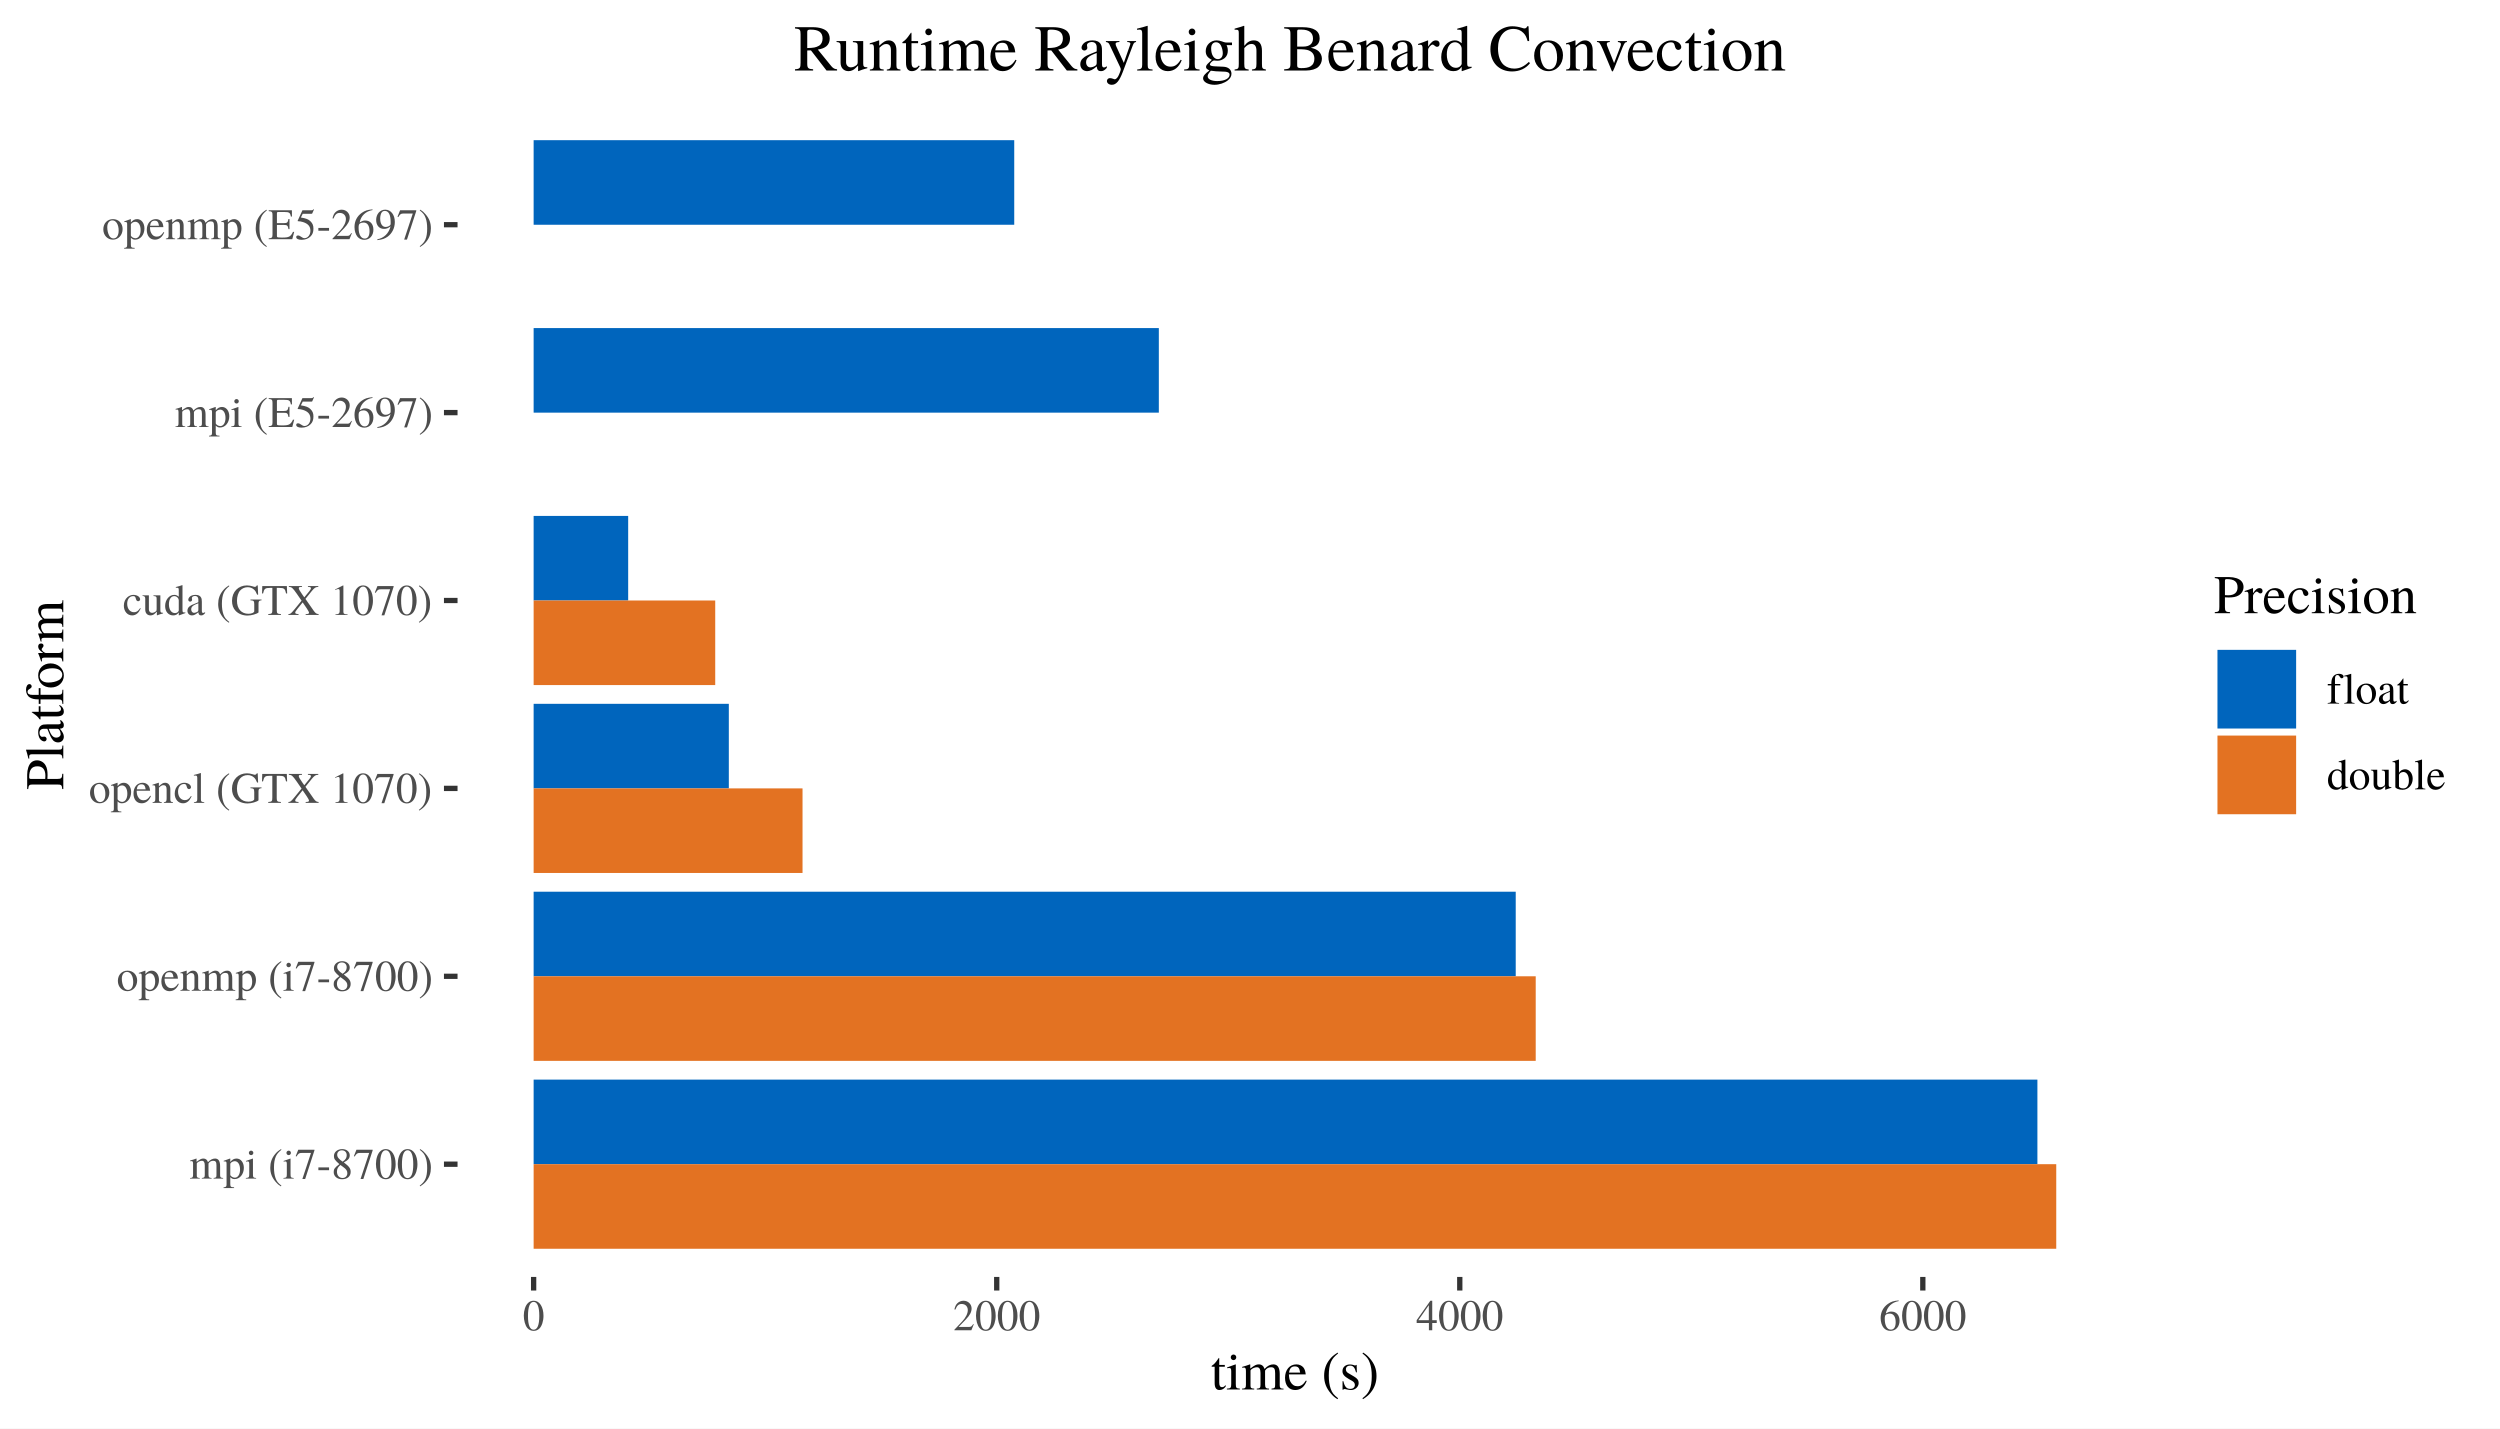
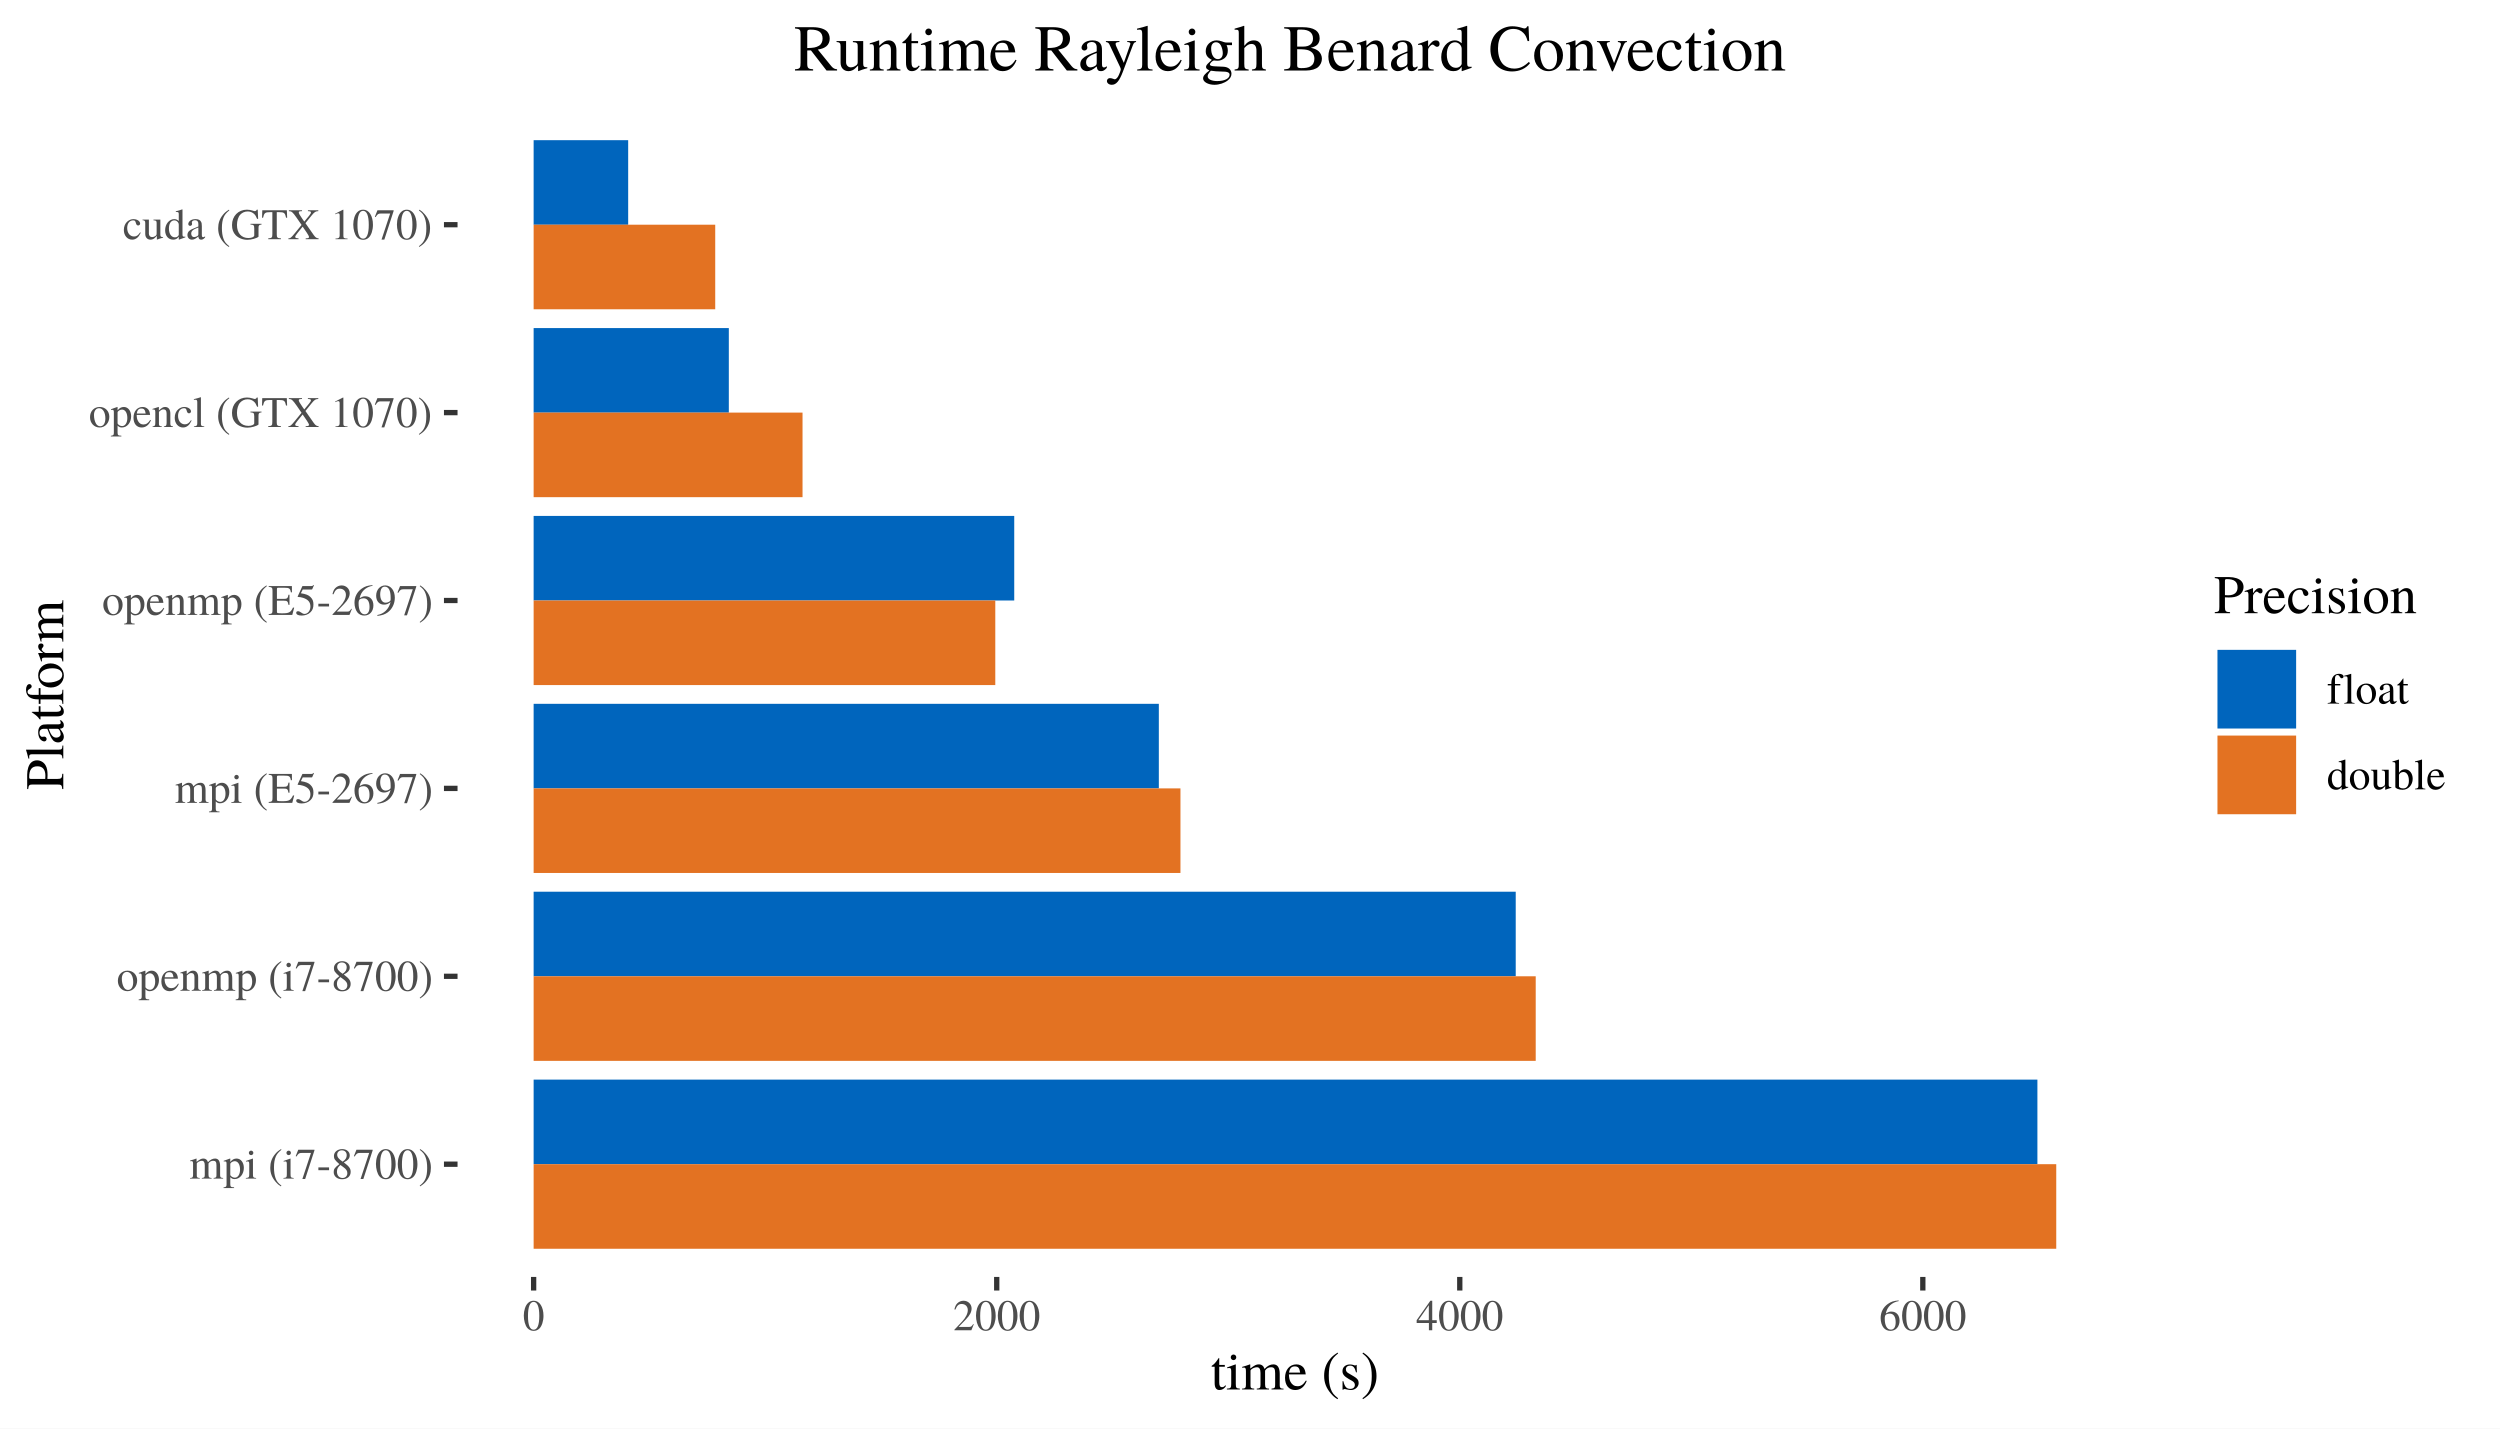
<svg xmlns="http://www.w3.org/2000/svg" viewBox="0 0 504.00 288.00">
  <defs>
    <style type="text/css">
    line, polyline, path, rect, circle {
      fill: none;
      stroke: #000000;
      stroke-linecap: round;
      stroke-linejoin: round;
      stroke-miterlimit: 10.00;
    }
  </style>
  </defs>
  <rect width="100%" height="100%" style="stroke: none; fill: #FFFFFF;" />
  <defs>
    <clipPath id="cpOTIuMjM2M3w0MjkuODl8MjU3LjQyNXwyMi41NzQ5">
      <rect x="92.24" y="22.57" width="337.65" height="234.85" />
    </clipPath>
  </defs>
  <rect x="107.58" y="217.65" width="303.16" height="17.05" style="stroke-width: 1.07; stroke: none; stroke-linecap: square; stroke-linejoin: miter; fill: #0065BD;" clip-path="url(#cpOTIuMjM2M3w0MjkuODl8MjU3LjQyNXwyMi41NzQ5)" />
  <rect x="107.58" y="234.70" width="306.96" height="17.05" style="stroke-width: 1.07; stroke: none; stroke-linecap: square; stroke-linejoin: miter; fill: #E37222;" clip-path="url(#cpOTIuMjM2M3w0MjkuODl8MjU3LjQyNXwyMi41NzQ5)" />
  <rect x="107.58" y="179.77" width="197.99" height="17.05" style="stroke-width: 1.07; stroke: none; stroke-linecap: square; stroke-linejoin: miter; fill: #0065BD;" clip-path="url(#cpOTIuMjM2M3w0MjkuODl8MjU3LjQyNXwyMi41NzQ5)" />
  <rect x="107.58" y="196.82" width="202.02" height="17.05" style="stroke-width: 1.07; stroke: none; stroke-linecap: square; stroke-linejoin: miter; fill: #E37222;" clip-path="url(#cpOTIuMjM2M3w0MjkuODl8MjU3LjQyNXwyMi41NzQ5)" />
-   <rect x="107.58" y="141.89" width="39.35" height="17.05" style="stroke-width: 1.07; stroke: none; stroke-linecap: square; stroke-linejoin: miter; fill: #0065BD;" clip-path="url(#cpOTIuMjM2M3w0MjkuODl8MjU3LjQyNXwyMi41NzQ5)" />
-   <rect x="107.58" y="158.94" width="54.21" height="17.05" style="stroke-width: 1.07; stroke: none; stroke-linecap: square; stroke-linejoin: miter; fill: #E37222;" clip-path="url(#cpOTIuMjM2M3w0MjkuODl8MjU3LjQyNXwyMi41NzQ5)" />
-   <rect x="107.58" y="104.01" width="19.06" height="17.05" style="stroke-width: 1.07; stroke: none; stroke-linecap: square; stroke-linejoin: miter; fill: #0065BD;" clip-path="url(#cpOTIuMjM2M3w0MjkuODl8MjU3LjQyNXwyMi41NzQ5)" />
-   <rect x="107.58" y="121.06" width="36.61" height="17.05" style="stroke-width: 1.07; stroke: none; stroke-linecap: square; stroke-linejoin: miter; fill: #E37222;" clip-path="url(#cpOTIuMjM2M3w0MjkuODl8MjU3LjQyNXwyMi41NzQ5)" />
-   <rect x="107.58" y="66.14" width="126.04" height="17.05" style="stroke-width: 1.07; stroke: none; stroke-linecap: square; stroke-linejoin: miter; fill: #0065BD;" clip-path="url(#cpOTIuMjM2M3w0MjkuODl8MjU3LjQyNXwyMi41NzQ5)" />
-   <rect x="107.58" y="28.26" width="96.89" height="17.05" style="stroke-width: 1.07; stroke: none; stroke-linecap: square; stroke-linejoin: miter; fill: #0065BD;" clip-path="url(#cpOTIuMjM2M3w0MjkuODl8MjU3LjQyNXwyMi41NzQ5)" />
+   <rect x="107.58" y="141.89" width="126.04" height="17.05" style="stroke-width: 1.07; stroke: none; stroke-linecap: square; stroke-linejoin: miter; fill: #0065BD;" clip-path="url(#cpOTIuMjM2M3w0MjkuODl8MjU3LjQyNXwyMi41NzQ5)" />
+   <rect x="107.58" y="158.94" width="130.40" height="17.05" style="stroke-width: 1.07; stroke: none; stroke-linecap: square; stroke-linejoin: miter; fill: #E37222;" clip-path="url(#cpOTIuMjM2M3w0MjkuODl8MjU3LjQyNXwyMi41NzQ5)" />
+   <rect x="107.58" y="104.01" width="96.89" height="17.05" style="stroke-width: 1.07; stroke: none; stroke-linecap: square; stroke-linejoin: miter; fill: #0065BD;" clip-path="url(#cpOTIuMjM2M3w0MjkuODl8MjU3LjQyNXwyMi41NzQ5)" />
+   <rect x="107.58" y="121.06" width="93.07" height="17.05" style="stroke-width: 1.07; stroke: none; stroke-linecap: square; stroke-linejoin: miter; fill: #E37222;" clip-path="url(#cpOTIuMjM2M3w0MjkuODl8MjU3LjQyNXwyMi41NzQ5)" />
+   <rect x="107.58" y="66.14" width="39.35" height="17.05" style="stroke-width: 1.07; stroke: none; stroke-linecap: square; stroke-linejoin: miter; fill: #0065BD;" clip-path="url(#cpOTIuMjM2M3w0MjkuODl8MjU3LjQyNXwyMi41NzQ5)" />
+   <rect x="107.58" y="83.18" width="54.21" height="17.05" style="stroke-width: 1.07; stroke: none; stroke-linecap: square; stroke-linejoin: miter; fill: #E37222;" clip-path="url(#cpOTIuMjM2M3w0MjkuODl8MjU3LjQyNXwyMi41NzQ5)" />
+   <rect x="107.58" y="28.26" width="19.06" height="17.05" style="stroke-width: 1.07; stroke: none; stroke-linecap: square; stroke-linejoin: miter; fill: #0065BD;" clip-path="url(#cpOTIuMjM2M3w0MjkuODl8MjU3LjQyNXwyMi41NzQ5)" />
+   <rect x="107.58" y="45.30" width="36.61" height="17.05" style="stroke-width: 1.07; stroke: none; stroke-linecap: square; stroke-linejoin: miter; fill: #E37222;" clip-path="url(#cpOTIuMjM2M3w0MjkuODl8MjU3LjQyNXwyMi41NzQ5)" />
  <defs>
    <clipPath id="cpMHw1MDR8Mjg4fDA=">
      <rect x="0.00" y="0.00" width="504.00" height="288.00" />
    </clipPath>
  </defs>
  <g clip-path="url(#cpMHw1MDR8Mjg4fDA=)">
    <text x="38.17" y="237.61" style="font-size: 8.80px; fill: #4D4D4D; font-family: TeX Gyre Termes;" textLength="49.13px" lengthAdjust="spacingAndGlyphs">mpi (i7-8700)</text>
  </g>
  <g clip-path="url(#cpMHw1MDR8Mjg4fDA=)">
    <text x="23.51" y="199.73" style="font-size: 8.80px; fill: #4D4D4D; font-family: TeX Gyre Termes;" textLength="63.79px" lengthAdjust="spacingAndGlyphs">openmp (i7-8700)</text>
  </g>
  <g clip-path="url(#cpMHw1MDR8Mjg4fDA=)">
-     <text x="17.90" y="161.85" style="font-size: 8.80px; fill: #4D4D4D; font-family: TeX Gyre Termes;" textLength="69.41px" lengthAdjust="spacingAndGlyphs">opencl (GTX 1070)</text>
+     <text x="35.24" y="161.85" style="font-size: 8.80px; fill: #4D4D4D; font-family: TeX Gyre Termes;" textLength="52.06px" lengthAdjust="spacingAndGlyphs">mpi (E5-2697)</text>
  </g>
  <g clip-path="url(#cpMHw1MDR8Mjg4fDA=)">
-     <text x="24.75" y="123.97" style="font-size: 8.80px; fill: #4D4D4D; font-family: TeX Gyre Termes;" textLength="62.56px" lengthAdjust="spacingAndGlyphs">cuda (GTX 1070)</text>
+     <text x="20.58" y="123.97" style="font-size: 8.80px; fill: #4D4D4D; font-family: TeX Gyre Termes;" textLength="66.72px" lengthAdjust="spacingAndGlyphs">openmp (E5-2697)</text>
  </g>
  <g clip-path="url(#cpMHw1MDR8Mjg4fDA=)">
-     <text x="35.24" y="86.09" style="font-size: 8.80px; fill: #4D4D4D; font-family: TeX Gyre Termes;" textLength="52.06px" lengthAdjust="spacingAndGlyphs">mpi (E5-2697)</text>
+     <text x="17.90" y="86.09" style="font-size: 8.80px; fill: #4D4D4D; font-family: TeX Gyre Termes;" textLength="69.41px" lengthAdjust="spacingAndGlyphs">opencl (GTX 1070)</text>
  </g>
  <g clip-path="url(#cpMHw1MDR8Mjg4fDA=)">
-     <text x="20.58" y="48.22" style="font-size: 8.80px; fill: #4D4D4D; font-family: TeX Gyre Termes;" textLength="66.72px" lengthAdjust="spacingAndGlyphs">openmp (E5-2697)</text>
+     <text x="24.75" y="48.22" style="font-size: 8.80px; fill: #4D4D4D; font-family: TeX Gyre Termes;" textLength="62.56px" lengthAdjust="spacingAndGlyphs">cuda (GTX 1070)</text>
  </g>
  <polyline points="89.50,234.70 92.24,234.70 " style="stroke-width: 1.07; stroke: #333333; stroke-linecap: butt;" clip-path="url(#cpMHw1MDR8Mjg4fDA=)" />
  <polyline points="89.50,196.82 92.24,196.82 " style="stroke-width: 1.07; stroke: #333333; stroke-linecap: butt;" clip-path="url(#cpMHw1MDR8Mjg4fDA=)" />
  <polyline points="89.50,158.94 92.24,158.94 " style="stroke-width: 1.07; stroke: #333333; stroke-linecap: butt;" clip-path="url(#cpMHw1MDR8Mjg4fDA=)" />
  <polyline points="89.50,121.06 92.24,121.06 " style="stroke-width: 1.07; stroke: #333333; stroke-linecap: butt;" clip-path="url(#cpMHw1MDR8Mjg4fDA=)" />
  <polyline points="89.50,83.18 92.24,83.18 " style="stroke-width: 1.07; stroke: #333333; stroke-linecap: butt;" clip-path="url(#cpMHw1MDR8Mjg4fDA=)" />
  <polyline points="89.50,45.30 92.24,45.30 " style="stroke-width: 1.07; stroke: #333333; stroke-linecap: butt;" clip-path="url(#cpMHw1MDR8Mjg4fDA=)" />
  <polyline points="107.58,260.17 107.58,257.43 " style="stroke-width: 1.07; stroke: #333333; stroke-linecap: butt;" clip-path="url(#cpMHw1MDR8Mjg4fDA=)" />
  <polyline points="200.94,260.17 200.94,257.43 " style="stroke-width: 1.07; stroke: #333333; stroke-linecap: butt;" clip-path="url(#cpMHw1MDR8Mjg4fDA=)" />
  <polyline points="294.29,260.17 294.29,257.43 " style="stroke-width: 1.07; stroke: #333333; stroke-linecap: butt;" clip-path="url(#cpMHw1MDR8Mjg4fDA=)" />
  <polyline points="387.64,260.17 387.64,257.43 " style="stroke-width: 1.07; stroke: #333333; stroke-linecap: butt;" clip-path="url(#cpMHw1MDR8Mjg4fDA=)" />
  <g clip-path="url(#cpMHw1MDR8Mjg4fDA=)">
    <text x="105.38" y="268.18" style="font-size: 8.80px; fill: #4D4D4D; font-family: TeX Gyre Termes;" textLength="4.40px" lengthAdjust="spacingAndGlyphs">0</text>
  </g>
  <g clip-path="url(#cpMHw1MDR8Mjg4fDA=)">
    <text x="192.14" y="268.18" style="font-size: 8.80px; fill: #4D4D4D; font-family: TeX Gyre Termes;" textLength="17.60px" lengthAdjust="spacingAndGlyphs">2000</text>
  </g>
  <g clip-path="url(#cpMHw1MDR8Mjg4fDA=)">
    <text x="285.49" y="268.18" style="font-size: 8.80px; fill: #4D4D4D; font-family: TeX Gyre Termes;" textLength="17.60px" lengthAdjust="spacingAndGlyphs">4000</text>
  </g>
  <g clip-path="url(#cpMHw1MDR8Mjg4fDA=)">
    <text x="378.84" y="268.18" style="font-size: 8.80px; fill: #4D4D4D; font-family: TeX Gyre Termes;" textLength="17.60px" lengthAdjust="spacingAndGlyphs">6000</text>
  </g>
  <g clip-path="url(#cpMHw1MDR8Mjg4fDA=)">
    <text x="244.11" y="280.12" style="font-size: 11.00px; font-family: TeX Gyre Termes;" textLength="33.91px" lengthAdjust="spacingAndGlyphs">time (s)</text>
  </g>
  <g clip-path="url(#cpMHw1MDR8Mjg4fDA=)">
    <text transform="translate(12.76,159.25) rotate(-90)" style="font-size: 11.00px; font-family: TeX Gyre Termes;" textLength="38.50px" lengthAdjust="spacingAndGlyphs">Platform</text>
  </g>
  <g clip-path="url(#cpMHw1MDR8Mjg4fDA=)">
    <text x="446.33" y="123.62" style="font-size: 11.00px; font-family: TeX Gyre Termes;" textLength="40.94px" lengthAdjust="spacingAndGlyphs">Precision</text>
  </g>
  <rect x="447.04" y="131.01" width="15.86" height="15.86" style="stroke-width: 1.07; stroke: none; stroke-linecap: square; stroke-linejoin: miter; fill: #0065BD;" clip-path="url(#cpMHw1MDR8Mjg4fDA=)" />
  <rect x="447.04" y="148.29" width="15.86" height="15.86" style="stroke-width: 1.07; stroke: none; stroke-linecap: square; stroke-linejoin: miter; fill: #E37222;" clip-path="url(#cpMHw1MDR8Mjg4fDA=)" />
  <g clip-path="url(#cpMHw1MDR8Mjg4fDA=)">
    <text x="469.09" y="141.85" style="font-size: 8.80px; font-family: TeX Gyre Termes;" textLength="16.13px" lengthAdjust="spacingAndGlyphs">float</text>
  </g>
  <g clip-path="url(#cpMHw1MDR8Mjg4fDA=)">
    <text x="469.09" y="159.13" style="font-size: 8.80px; font-family: TeX Gyre Termes;" textLength="23.95px" lengthAdjust="spacingAndGlyphs">double</text>
  </g>
  <g clip-path="url(#cpMHw1MDR8Mjg4fDA=)">
    <text x="160.05" y="14.22" style="font-size: 13.20px; font-family: TeX Gyre Termes;" textLength="202.03px" lengthAdjust="spacingAndGlyphs">Runtime Rayleigh Benard Convection</text>
  </g>
</svg>
